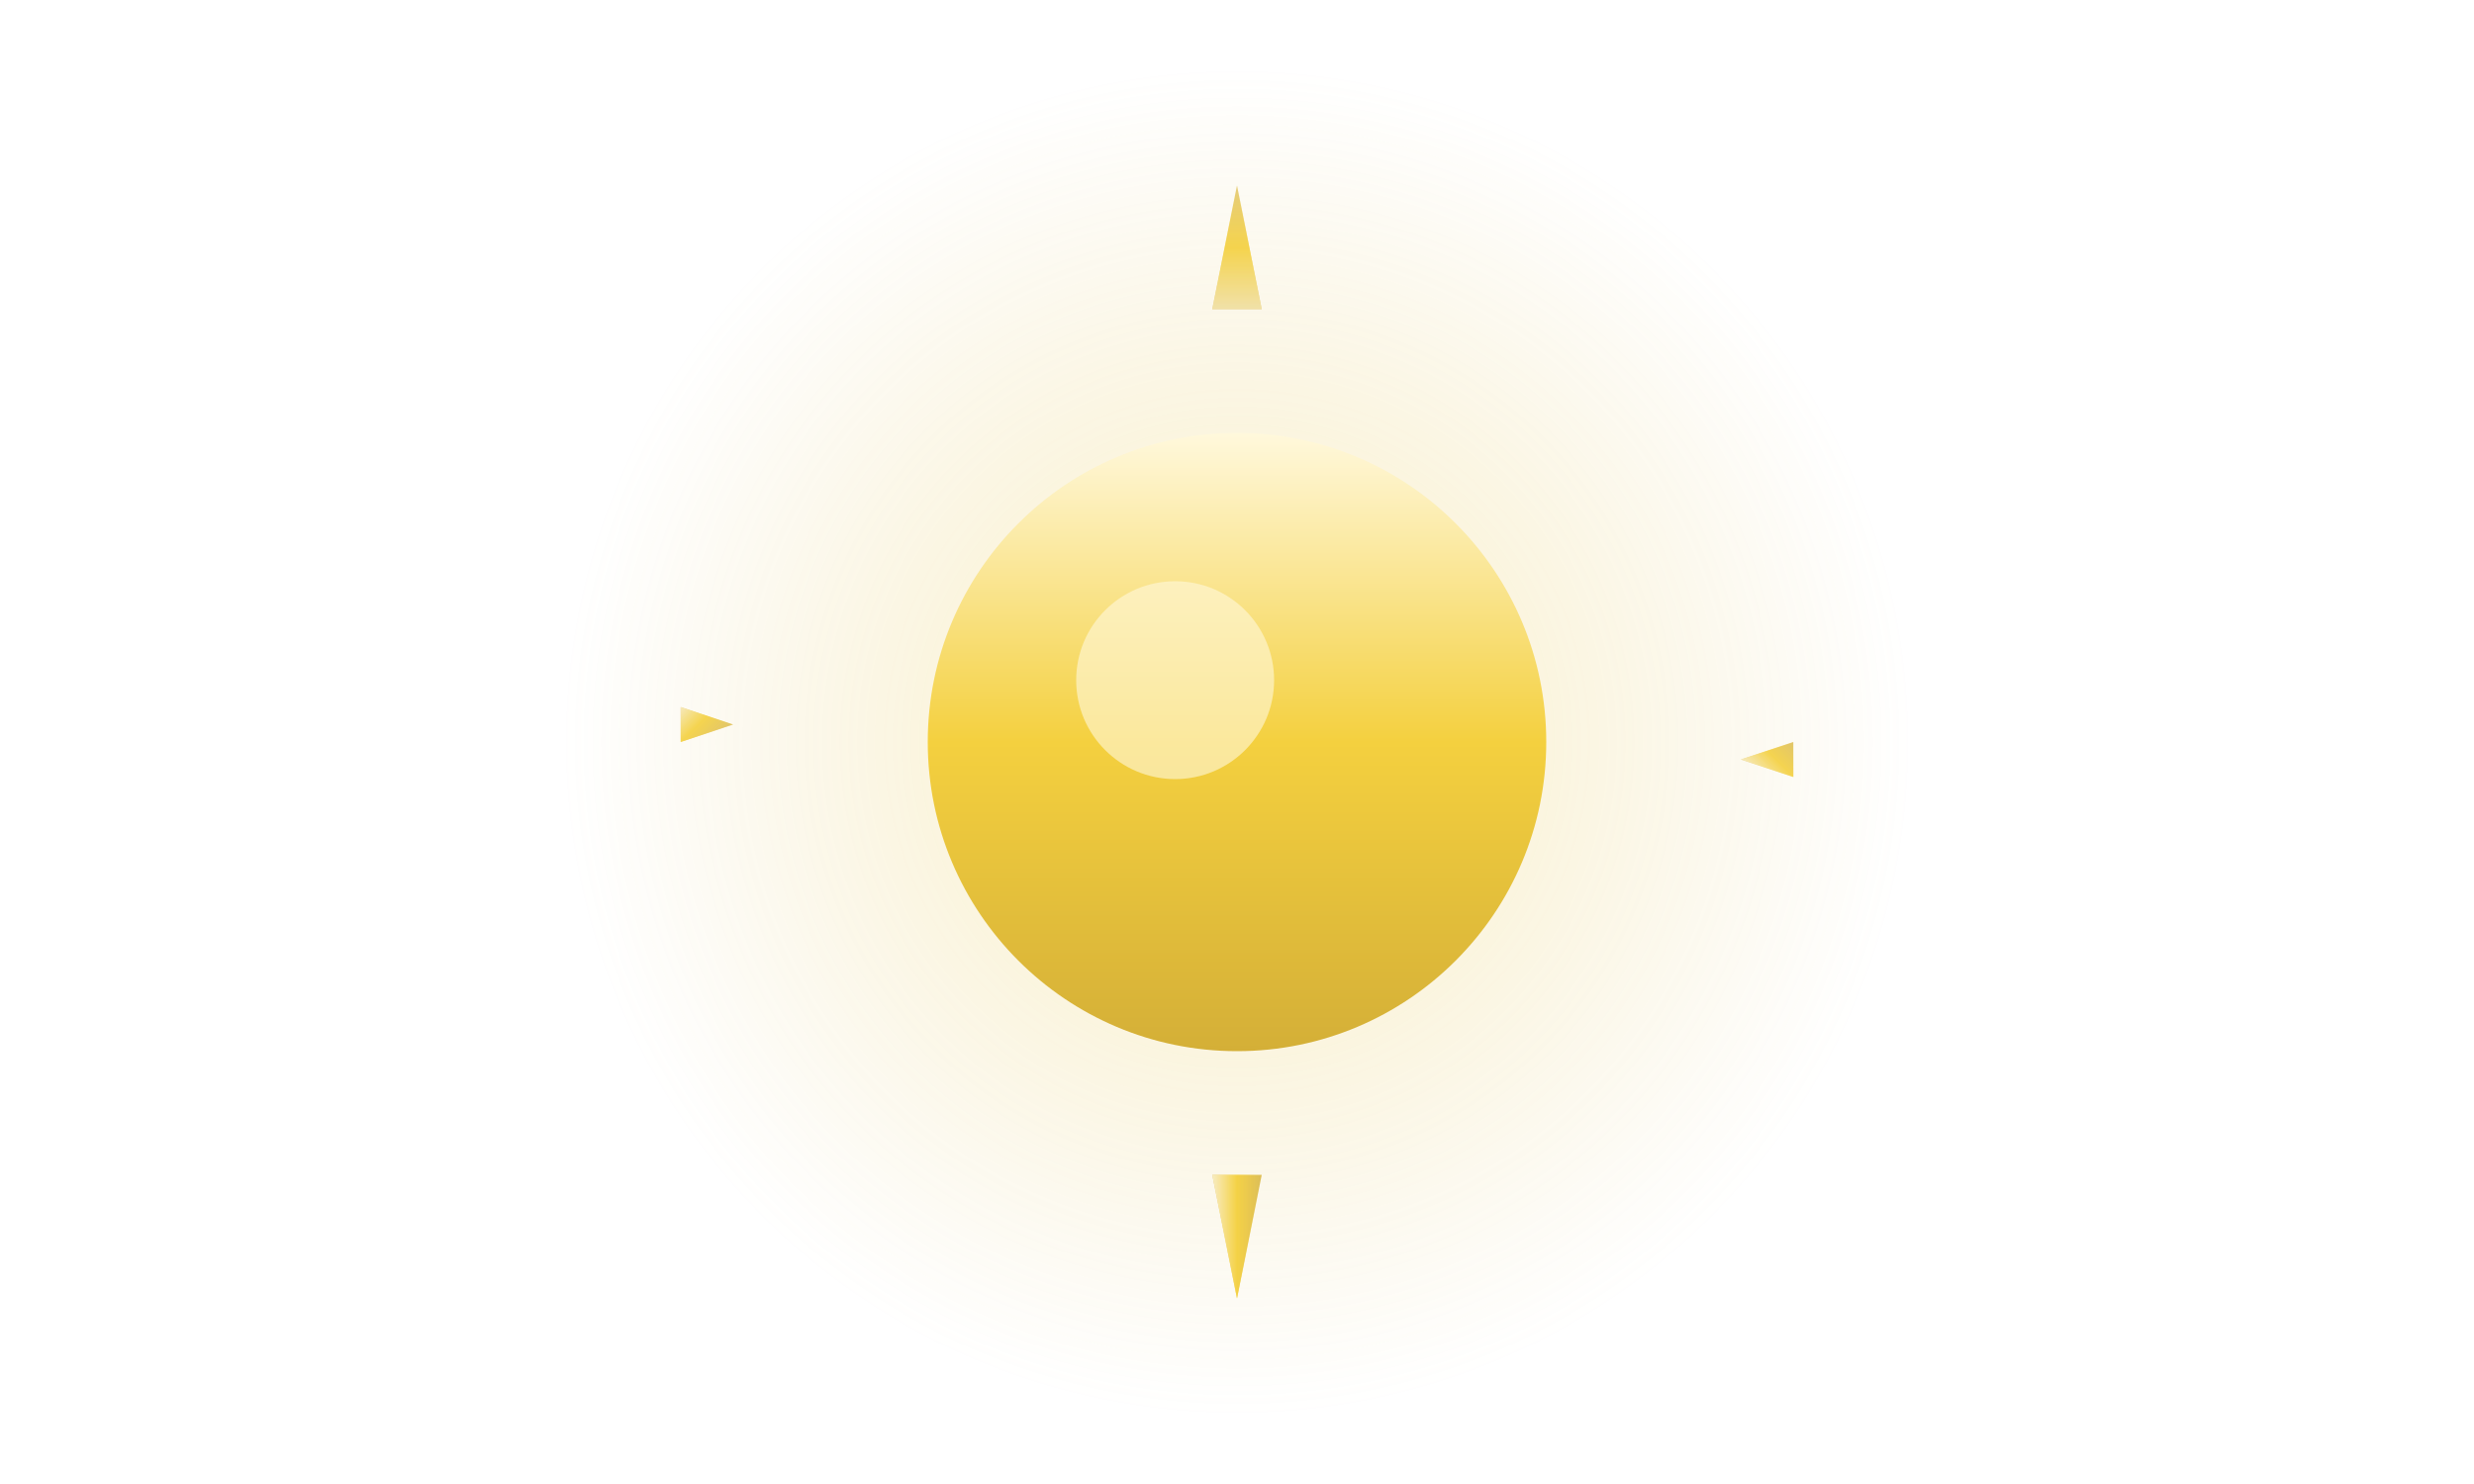
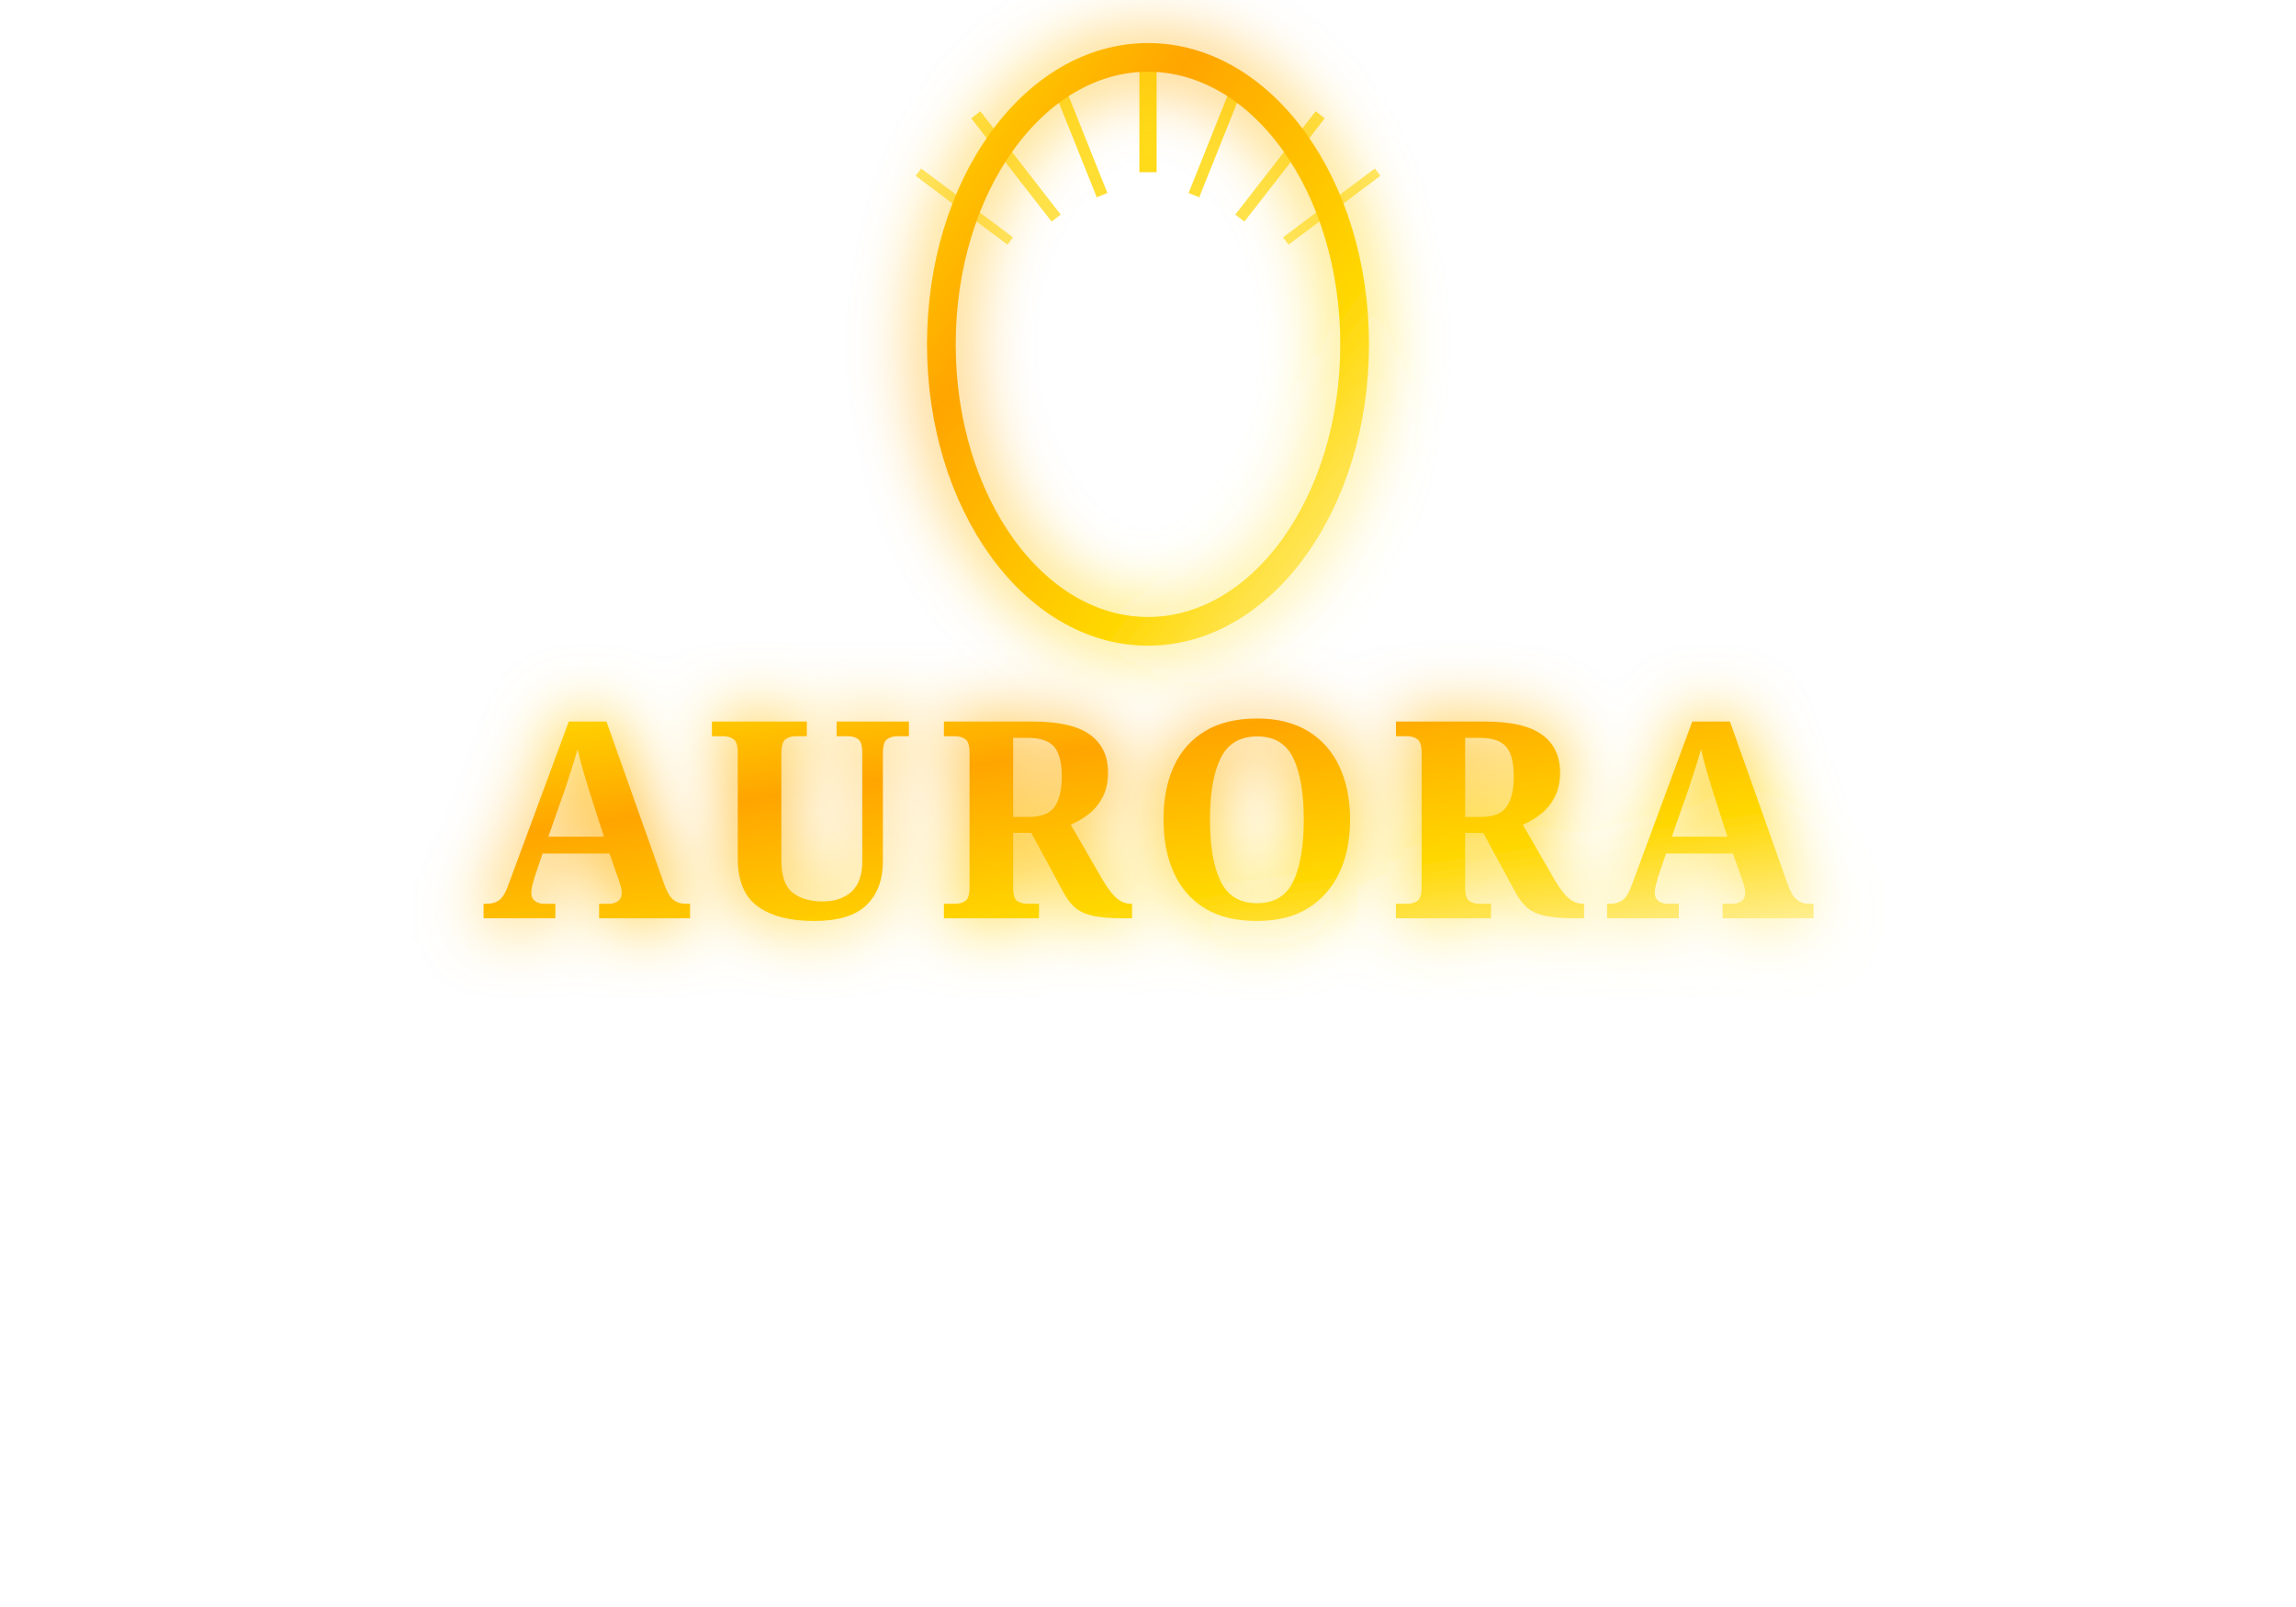
- <svg xmlns="http://www.w3.org/2000/svg" width="200" height="120" viewBox="0 0 200 120" fill="none">
+ <svg xmlns="http://www.w3.org/2000/svg" width="200" height="140" viewBox="0 0 200 140" fill="none">
  <defs>
-     <linearGradient id="sunrise" x1="0%" y1="100%" x2="0%" y2="0%">
-       <stop offset="0%" style="stop-color:#d4af37;stop-opacity:1" />
-       <stop offset="50%" style="stop-color:#f4d03f;stop-opacity:1" />
-       <stop offset="100%" style="stop-color:#fff8dc;stop-opacity:1" />
+     <linearGradient id="goldGradient" x1="0%" y1="0%" x2="100%" y2="100%">
+       <stop offset="0%" style="stop-color:#FFD700;stop-opacity:1" />
+       <stop offset="30%" style="stop-color:#FFA500;stop-opacity:1" />
+       <stop offset="70%" style="stop-color:#FFD700;stop-opacity:1" />
+       <stop offset="100%" style="stop-color:#FFEF94;stop-opacity:1" />
    </linearGradient>
-     <radialGradient id="glow" cx="50%" cy="50%" r="50%">
-       <stop offset="0%" style="stop-color:#f4d03f;stop-opacity:0.3" />
-       <stop offset="100%" style="stop-color:#d4af37;stop-opacity:0" />
-     </radialGradient>
+     <filter id="glow" x="-50%" y="-50%" width="200%" height="200%">
+       <feGaussianBlur stdDeviation="3" result="coloredBlur" />
+       <feMerge>
+         <feMergeNode in="coloredBlur" />
+         <feMergeNode in="SourceGraphic" />
+       </feMerge>
+     </filter>
  </defs>
-   <circle cx="100" cy="60" r="55" fill="url(#glow)" />
-   <g transform="translate(100,60)">
-     <path d="M 0,-45 L 2,-35 L -2,-35 Z" fill="url(#sunrise)" opacity="0.8" />
-     <path d="M 31.8,-31.8 L 33.8,-29.8 L 29.8,-27.8 Z" fill="url(#sunrise)" opacity="0.7" transform="rotate(45)" />
-     <path d="M 45,0 L 35,2 L 35,-2 Z" fill="url(#sunrise)" opacity="0.8" transform="rotate(90)" />
-     <path d="M 31.8,31.8 L 29.8,33.8 L 27.8,29.8 Z" fill="url(#sunrise)" opacity="0.7" transform="rotate(135)" />
-     <path d="M 0,45 L -2,35 L 2,35 Z" fill="url(#sunrise)" opacity="0.6" transform="rotate(180)" />
-     <path d="M -31.8,31.8 L -33.8,29.8 L -29.8,27.8 Z" fill="url(#sunrise)" opacity="0.7" transform="rotate(225)" />
-     <path d="M -45,0 L -35,-2 L -35,2 Z" fill="url(#sunrise)" opacity="0.8" transform="rotate(270)" />
-     <path d="M -31.8,-31.8 L -29.8,-33.8 L -27.8,-29.8 Z" fill="url(#sunrise)" opacity="0.7" transform="rotate(315)" />
+   <g transform="translate(100, 15)">
+     <line x1="0" y1="-10" x2="0" y2="0" stroke="#FFD700" stroke-width="1.5" opacity="0.9" />
+     <line x1="-8" y1="-8" x2="-4" y2="2" stroke="#FFD700" stroke-width="1" opacity="0.8" />
+     <line x1="-15" y1="-5" x2="-8" y2="4" stroke="#FFD700" stroke-width="1" opacity="0.7" />
+     <line x1="-20" y1="0" x2="-12" y2="6" stroke="#FFD700" stroke-width="0.8" opacity="0.6" />
+     <line x1="8" y1="-8" x2="4" y2="2" stroke="#FFD700" stroke-width="1" opacity="0.8" />
+     <line x1="15" y1="-5" x2="8" y2="4" stroke="#FFD700" stroke-width="1" opacity="0.7" />
+     <line x1="20" y1="0" x2="12" y2="6" stroke="#FFD700" stroke-width="0.8" opacity="0.6" />
  </g>
-   <circle cx="100" cy="60" r="25" fill="url(#sunrise)" />
-   <circle cx="95" cy="55" r="8" fill="#fff8dc" opacity="0.6" />
+   <ellipse cx="100" cy="30" rx="18" ry="25" fill="none" stroke="url(#goldGradient)" stroke-width="2.5" filter="url(#glow)" />
+   <text x="100" y="80" text-anchor="middle" font-family="serif" font-size="24" font-weight="bold" fill="url(#goldGradient)" filter="url(#glow)" letter-spacing="2px">
+     AURORA
+   </text>
+   <line x1="60" y1="100" x2="140" y2="100" stroke="url(#goldGradient)" stroke-width="1.5" opacity="0.8" filter="url(#glow)" />
</svg>
